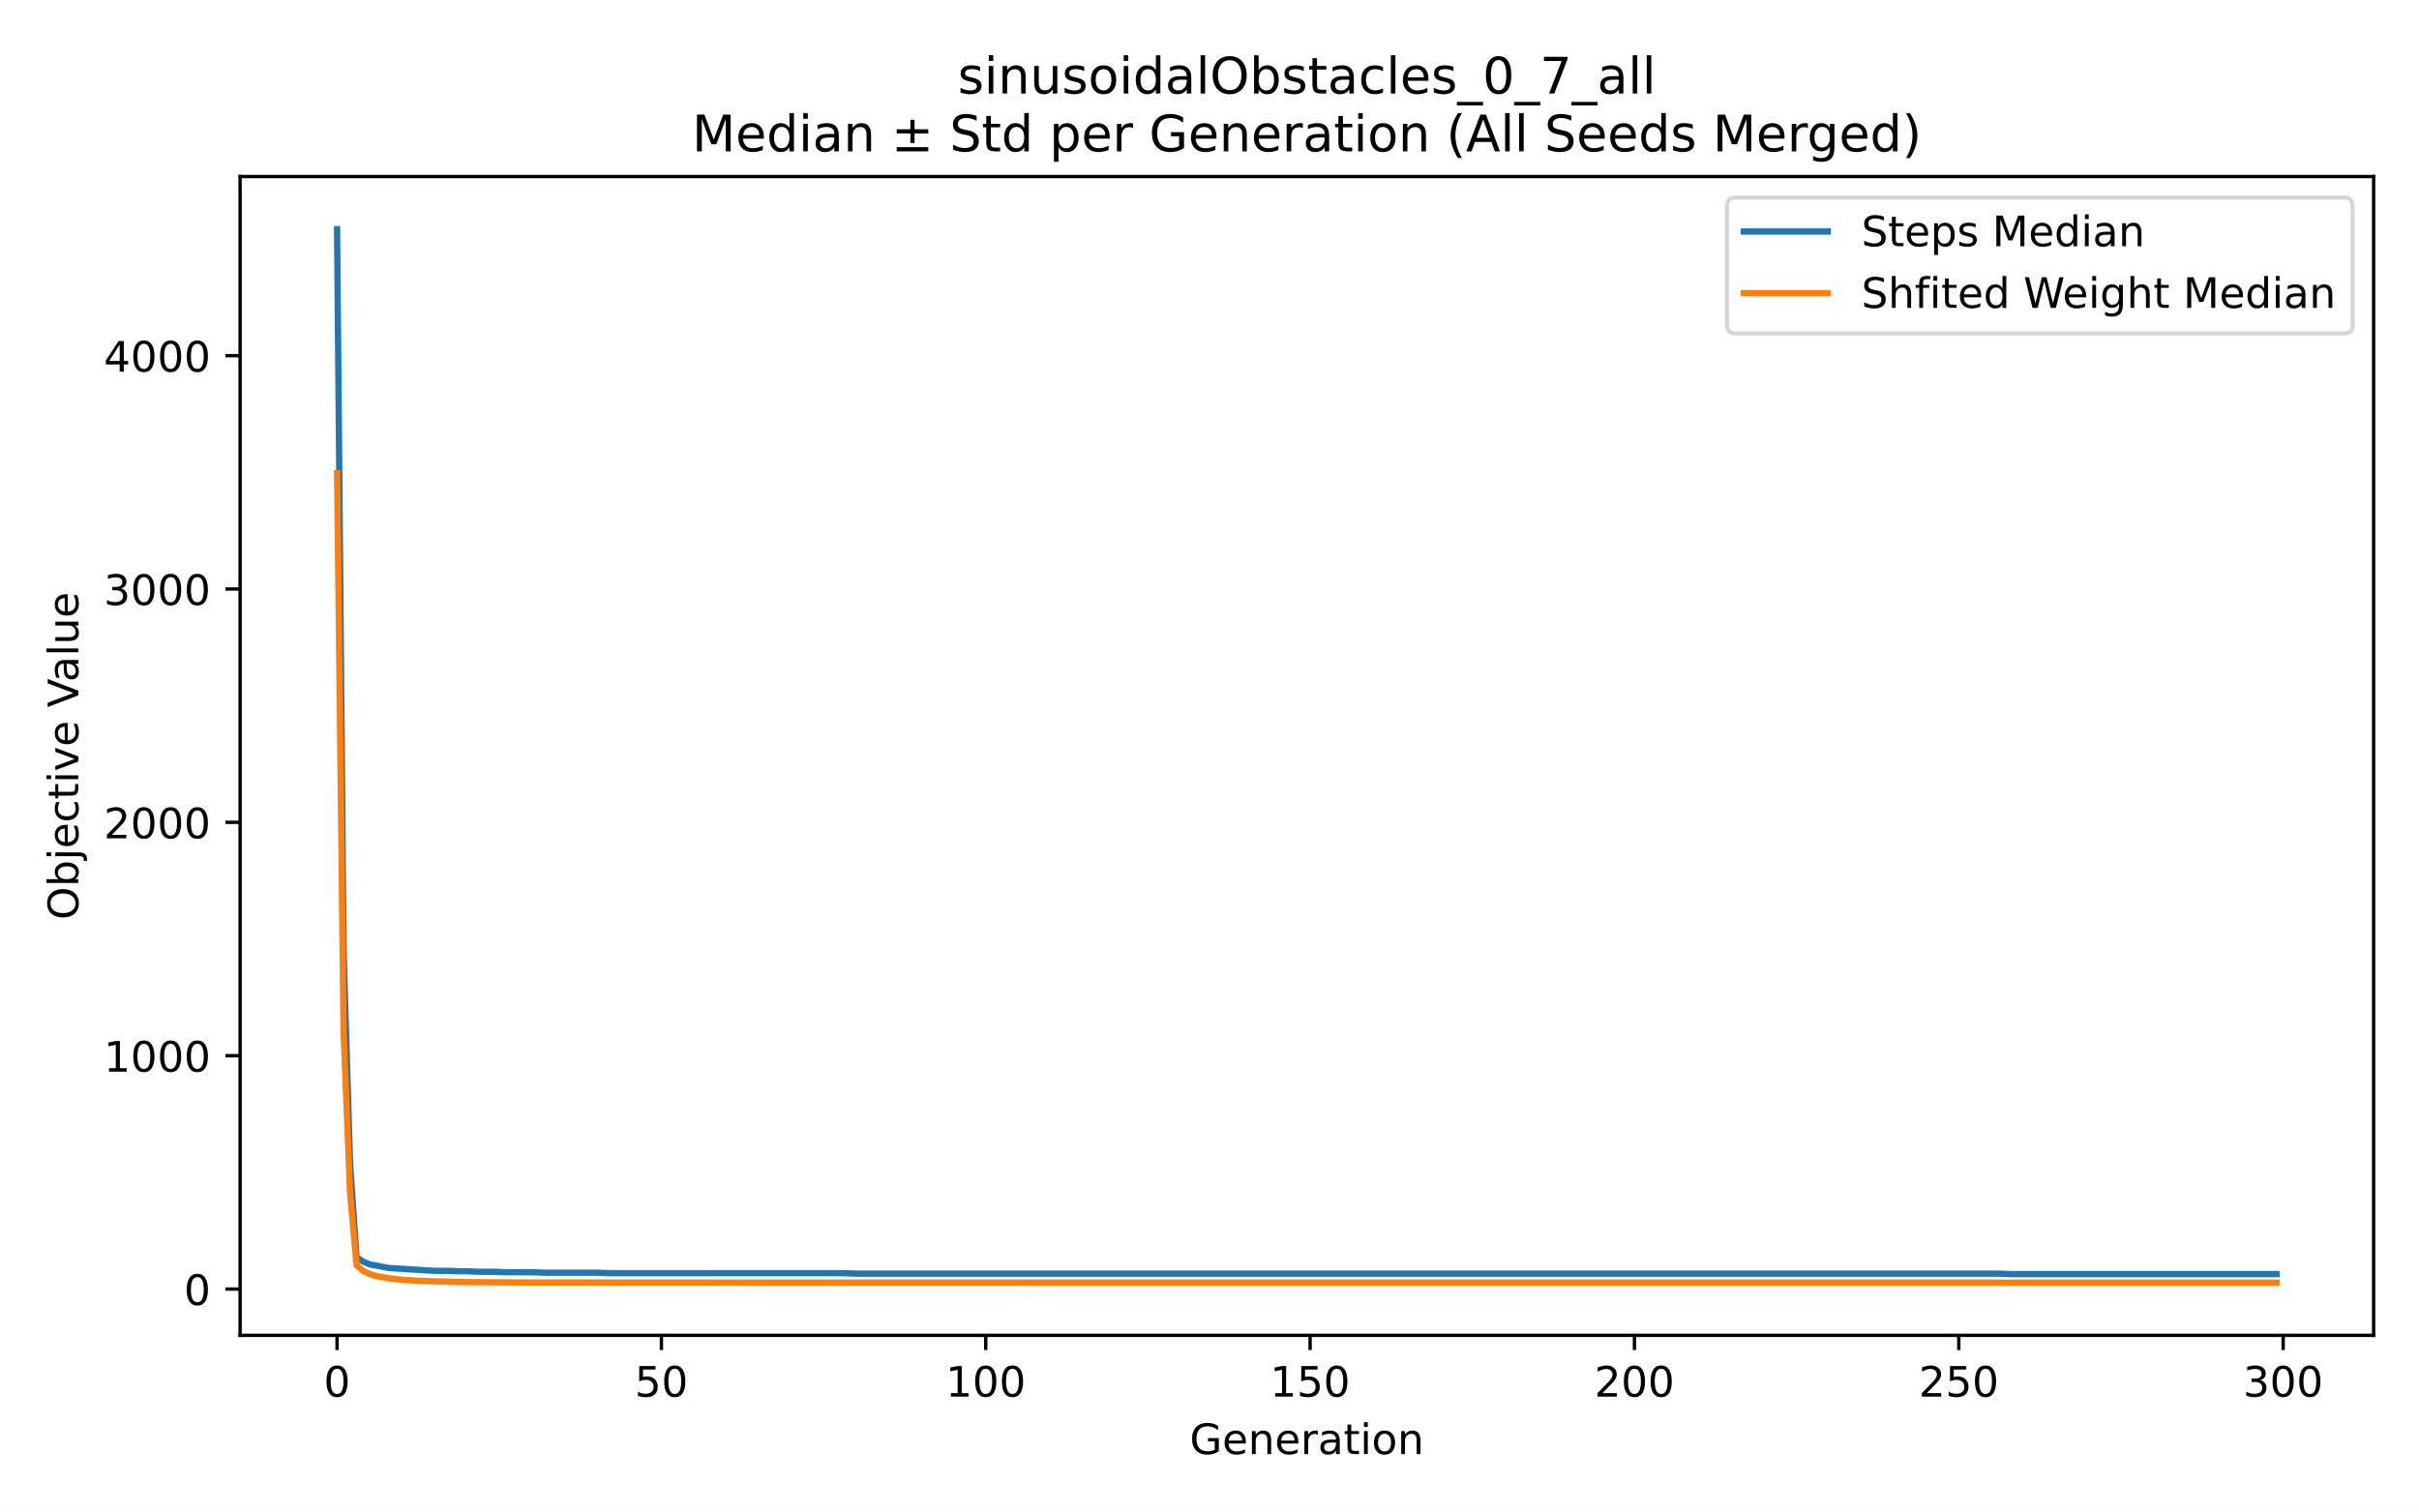
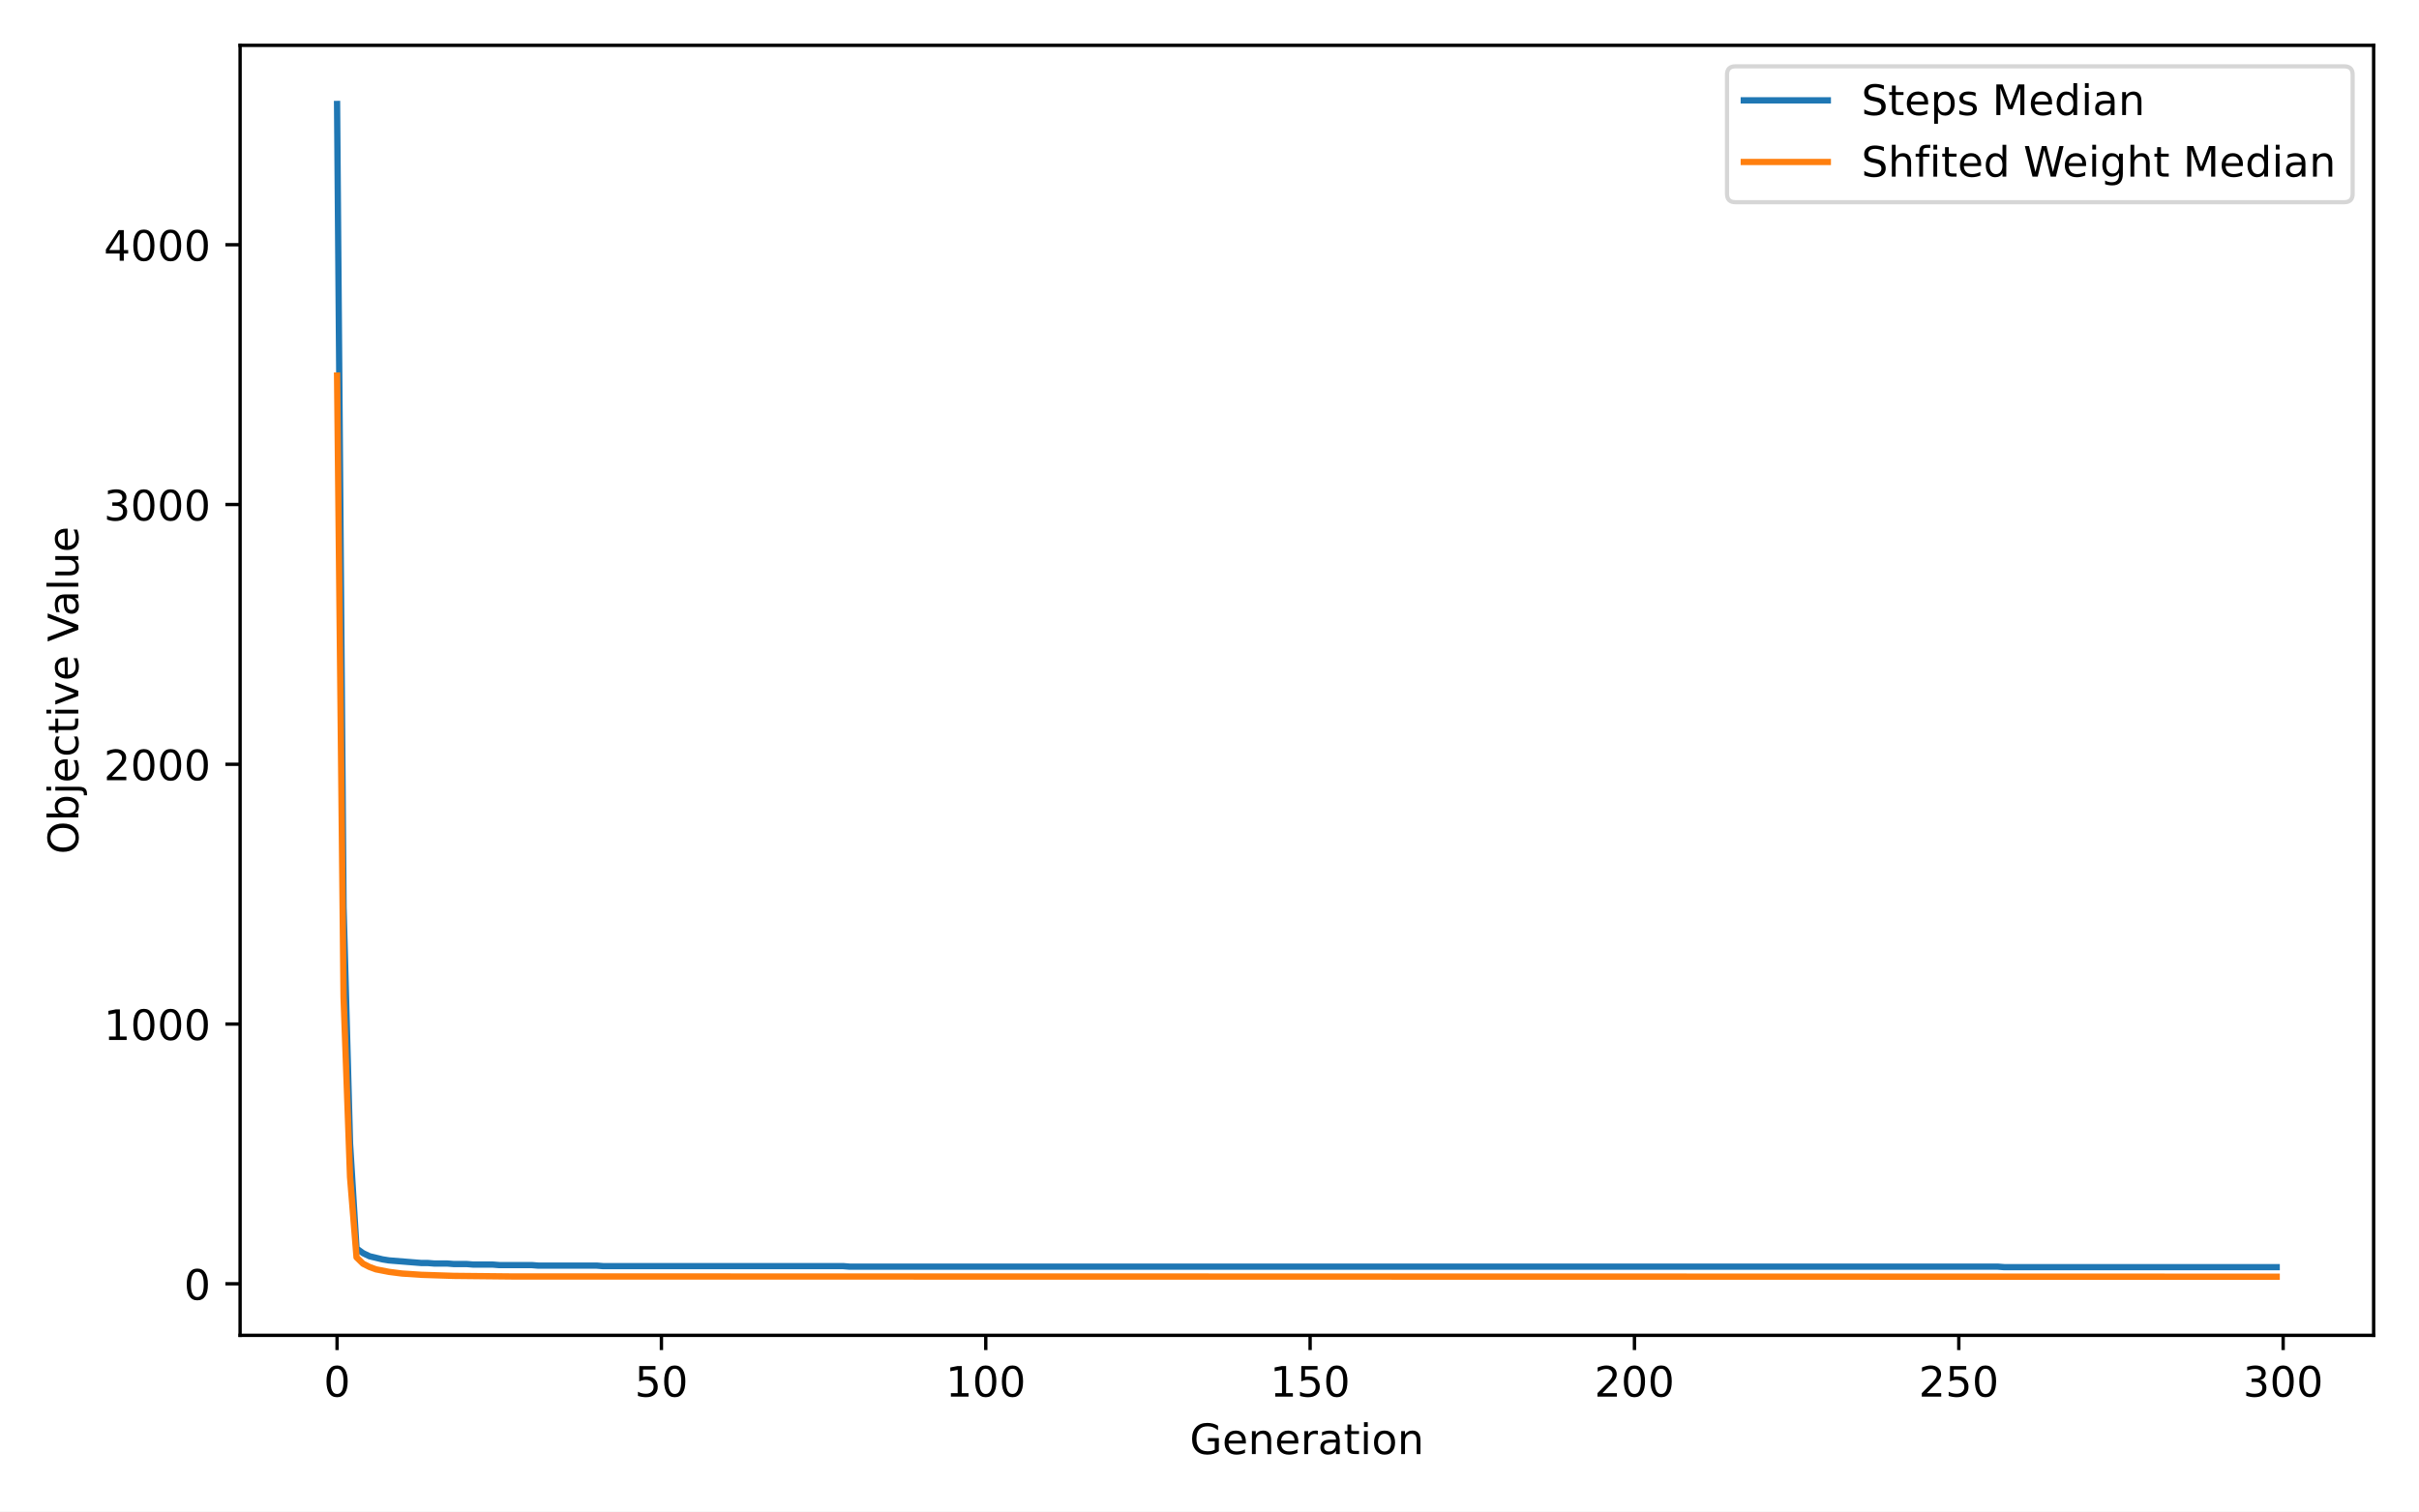
<svg xmlns="http://www.w3.org/2000/svg" xmlns:xlink="http://www.w3.org/1999/xlink" width="576pt" height="360pt" viewBox="0 0 576 360" version="1.1">
  <defs>
    <style type="text/css">*{stroke-linejoin: round; stroke-linecap: butt}</style>
  </defs>
  <g id="figure_1">
    <g id="patch_1">
      <path d="M 0 360  L 576 360  L 576 0  L 0 0  z " style="fill: #ffffff" />
    </g>
    <g id="axes_1">
      <g id="patch_2">
-         <path d="M 57.17 318.04  L 565.2 318.04  L 565.2 42.047  L 57.17 42.047  z " style="fill: #ffffff" />
+         <path d="M 57.17 318.04  L 565.2 318.04  L 565.2 10.8  L 57.17 10.8  z " style="fill: #ffffff" />
      </g>
      <g id="matplotlib.axis_1">
        <g id="xtick_1">
          <g id="line2d_1">
            <defs>
-               <path id="m850951a931" d="M 0 0  L 0 3.5  " style="stroke: #000000; stroke-width: 0.8" />
-             </defs>
-             <g>
-               <use xlink:href="#m850951a931" x="80.262" y="318.04" style="stroke: #000000; stroke-width: 0.8" />
+               <path id="maba273be80" d="M 0 0  L 0 3.5  " style="stroke: #000000; stroke-width: 0.8" />
+             </defs>
+             <g>
+               <use xlink:href="#maba273be80" x="80.262" y="318.04" style="stroke: #000000; stroke-width: 0.8" />
            </g>
          </g>
          <g id="text_1">
            <g transform="translate(77.08102 332.6384) scale(0.1 -0.1)">
              <defs>
                <path id="DejaVuSans-30" d="M 2034 4250  Q 1547 4250 1301 3770  Q 1056 3291 1056 2328  Q 1056 1369 1301 889  Q 1547 409 2034 409  Q 2525 409 2770 889  Q 3016 1369 3016 2328  Q 3016 3291 2770 3770  Q 2525 4250 2034 4250  z M 2034 4750  Q 2819 4750 3233 4129  Q 3647 3509 3647 2328  Q 3647 1150 3233 529  Q 2819 -91 2034 -91  Q 1250 -91 836 529  Q 422 1150 422 2328  Q 422 3509 836 4129  Q 1250 4750 2034 4750  z " transform="scale(0.015625)" />
              </defs>
              <use xlink:href="#DejaVuSans-30" />
            </g>
          </g>
        </g>
        <g id="xtick_2">
          <g id="line2d_2">
            <g>
-               <use xlink:href="#m850951a931" x="157.494" y="318.04" style="stroke: #000000; stroke-width: 0.8" />
+               <use xlink:href="#maba273be80" x="157.494" y="318.04" style="stroke: #000000; stroke-width: 0.8" />
            </g>
          </g>
          <g id="text_2">
            <g transform="translate(151.1315 332.6384) scale(0.1 -0.1)">
              <defs>
                <path id="DejaVuSans-35" d="M 691 4666  L 3169 4666  L 3169 4134  L 1269 4134  L 1269 2991  Q 1406 3038 1543 3061  Q 1681 3084 1819 3084  Q 2600 3084 3056 2656  Q 3513 2228 3513 1497  Q 3513 744 3044 326  Q 2575 -91 1722 -91  Q 1428 -91 1123 -41  Q 819 9 494 109  L 494 744  Q 775 591 1075 516  Q 1375 441 1709 441  Q 2250 441 2565 725  Q 2881 1009 2881 1497  Q 2881 1984 2565 2268  Q 2250 2553 1709 2553  Q 1456 2553 1204 2497  Q 953 2441 691 2322  L 691 4666  z " transform="scale(0.015625)" />
              </defs>
              <use xlink:href="#DejaVuSans-35" />
              <use xlink:href="#DejaVuSans-30" x="63.623" />
            </g>
          </g>
        </g>
        <g id="xtick_3">
          <g id="line2d_3">
            <g>
-               <use xlink:href="#m850951a931" x="234.726" y="318.04" style="stroke: #000000; stroke-width: 0.8" />
+               <use xlink:href="#maba273be80" x="234.726" y="318.04" style="stroke: #000000; stroke-width: 0.8" />
            </g>
          </g>
          <g id="text_3">
            <g transform="translate(225.1819 332.6384) scale(0.1 -0.1)">
              <defs>
                <path id="DejaVuSans-31" d="M 794 531  L 1825 531  L 1825 4091  L 703 3866  L 703 4441  L 1819 4666  L 2450 4666  L 2450 531  L 3481 531  L 3481 0  L 794 0  L 794 531  z " transform="scale(0.015625)" />
              </defs>
              <use xlink:href="#DejaVuSans-31" />
              <use xlink:href="#DejaVuSans-30" x="63.623" />
              <use xlink:href="#DejaVuSans-30" x="127.246" />
            </g>
          </g>
        </g>
        <g id="xtick_4">
          <g id="line2d_4">
            <g>
-               <use xlink:href="#m850951a931" x="311.957" y="318.04" style="stroke: #000000; stroke-width: 0.8" />
+               <use xlink:href="#maba273be80" x="311.957" y="318.04" style="stroke: #000000; stroke-width: 0.8" />
            </g>
          </g>
          <g id="text_4">
            <g transform="translate(302.4136 332.6384) scale(0.1 -0.1)">
              <use xlink:href="#DejaVuSans-31" />
              <use xlink:href="#DejaVuSans-35" x="63.623" />
              <use xlink:href="#DejaVuSans-30" x="127.246" />
            </g>
          </g>
        </g>
        <g id="xtick_5">
          <g id="line2d_5">
            <g>
-               <use xlink:href="#m850951a931" x="389.189" y="318.04" style="stroke: #000000; stroke-width: 0.8" />
+               <use xlink:href="#maba273be80" x="389.189" y="318.04" style="stroke: #000000; stroke-width: 0.8" />
            </g>
          </g>
          <g id="text_5">
            <g transform="translate(379.6452 332.6384) scale(0.1 -0.1)">
              <defs>
                <path id="DejaVuSans-32" d="M 1228 531  L 3431 531  L 3431 0  L 469 0  L 469 531  Q 828 903 1448 1529  Q 2069 2156 2228 2338  Q 2531 2678 2651 2914  Q 2772 3150 2772 3378  Q 2772 3750 2511 3984  Q 2250 4219 1831 4219  Q 1534 4219 1204 4116  Q 875 4013 500 3803  L 500 4441  Q 881 4594 1212 4672  Q 1544 4750 1819 4750  Q 2544 4750 2975 4387  Q 3406 4025 3406 3419  Q 3406 3131 3298 2873  Q 3191 2616 2906 2266  Q 2828 2175 2409 1742  Q 1991 1309 1228 531  z " transform="scale(0.015625)" />
              </defs>
              <use xlink:href="#DejaVuSans-32" />
              <use xlink:href="#DejaVuSans-30" x="63.623" />
              <use xlink:href="#DejaVuSans-30" x="127.246" />
            </g>
          </g>
        </g>
        <g id="xtick_6">
          <g id="line2d_6">
            <g>
-               <use xlink:href="#m850951a931" x="466.421" y="318.04" style="stroke: #000000; stroke-width: 0.8" />
+               <use xlink:href="#maba273be80" x="466.421" y="318.04" style="stroke: #000000; stroke-width: 0.8" />
            </g>
          </g>
          <g id="text_6">
            <g transform="translate(456.8769 332.6384) scale(0.1 -0.1)">
              <use xlink:href="#DejaVuSans-32" />
              <use xlink:href="#DejaVuSans-35" x="63.623" />
              <use xlink:href="#DejaVuSans-30" x="127.246" />
            </g>
          </g>
        </g>
        <g id="xtick_7">
          <g id="line2d_7">
            <g>
-               <use xlink:href="#m850951a931" x="543.652" y="318.04" style="stroke: #000000; stroke-width: 0.8" />
+               <use xlink:href="#maba273be80" x="543.652" y="318.04" style="stroke: #000000; stroke-width: 0.8" />
            </g>
          </g>
          <g id="text_7">
            <g transform="translate(534.1086 332.6384) scale(0.1 -0.1)">
              <defs>
                <path id="DejaVuSans-33" d="M 2597 2516  Q 3050 2419 3304 2112  Q 3559 1806 3559 1356  Q 3559 666 3084 287  Q 2609 -91 1734 -91  Q 1441 -91 1130 -33  Q 819 25 488 141  L 488 750  Q 750 597 1062 519  Q 1375 441 1716 441  Q 2309 441 2620 675  Q 2931 909 2931 1356  Q 2931 1769 2642 2001  Q 2353 2234 1838 2234  L 1294 2234  L 1294 2753  L 1863 2753  Q 2328 2753 2575 2939  Q 2822 3125 2822 3475  Q 2822 3834 2567 4026  Q 2313 4219 1838 4219  Q 1578 4219 1281 4162  Q 984 4106 628 3988  L 628 4550  Q 988 4650 1302 4700  Q 1616 4750 1894 4750  Q 2613 4750 3031 4423  Q 3450 4097 3450 3541  Q 3450 3153 3228 2886  Q 3006 2619 2597 2516  z " transform="scale(0.015625)" />
              </defs>
              <use xlink:href="#DejaVuSans-33" />
              <use xlink:href="#DejaVuSans-30" x="63.623" />
              <use xlink:href="#DejaVuSans-30" x="127.246" />
            </g>
          </g>
        </g>
        <g id="text_8">
          <g transform="translate(283.292 346.3166) scale(0.1 -0.1)">
            <defs>
              <path id="DejaVuSans-47" d="M 3809 666  L 3809 1919  L 2778 1919  L 2778 2438  L 4434 2438  L 4434 434  Q 4069 175 3628 42  Q 3188 -91 2688 -91  Q 1594 -91 976 548  Q 359 1188 359 2328  Q 359 3472 976 4111  Q 1594 4750 2688 4750  Q 3144 4750 3555 4637  Q 3966 4525 4313 4306  L 4313 3634  Q 3963 3931 3569 4081  Q 3175 4231 2741 4231  Q 1884 4231 1454 3753  Q 1025 3275 1025 2328  Q 1025 1384 1454 906  Q 1884 428 2741 428  Q 3075 428 3337 486  Q 3600 544 3809 666  z " transform="scale(0.015625)" />
              <path id="DejaVuSans-65" d="M 3597 1894  L 3597 1613  L 953 1613  Q 991 1019 1311 708  Q 1631 397 2203 397  Q 2534 397 2845 478  Q 3156 559 3463 722  L 3463 178  Q 3153 47 2828 -22  Q 2503 -91 2169 -91  Q 1331 -91 842 396  Q 353 884 353 1716  Q 353 2575 817 3079  Q 1281 3584 2069 3584  Q 2775 3584 3186 3129  Q 3597 2675 3597 1894  z M 3022 2063  Q 3016 2534 2758 2815  Q 2500 3097 2075 3097  Q 1594 3097 1305 2825  Q 1016 2553 972 2059  L 3022 2063  z " transform="scale(0.015625)" />
              <path id="DejaVuSans-6e" d="M 3513 2113  L 3513 0  L 2938 0  L 2938 2094  Q 2938 2591 2744 2837  Q 2550 3084 2163 3084  Q 1697 3084 1428 2787  Q 1159 2491 1159 1978  L 1159 0  L 581 0  L 581 3500  L 1159 3500  L 1159 2956  Q 1366 3272 1645 3428  Q 1925 3584 2291 3584  Q 2894 3584 3203 3211  Q 3513 2838 3513 2113  z " transform="scale(0.015625)" />
              <path id="DejaVuSans-72" d="M 2631 2963  Q 2534 3019 2420 3045  Q 2306 3072 2169 3072  Q 1681 3072 1420 2755  Q 1159 2438 1159 1844  L 1159 0  L 581 0  L 581 3500  L 1159 3500  L 1159 2956  Q 1341 3275 1631 3429  Q 1922 3584 2338 3584  Q 2397 3584 2469 3576  Q 2541 3569 2628 3553  L 2631 2963  z " transform="scale(0.015625)" />
              <path id="DejaVuSans-61" d="M 2194 1759  Q 1497 1759 1228 1600  Q 959 1441 959 1056  Q 959 750 1161 570  Q 1363 391 1709 391  Q 2188 391 2477 730  Q 2766 1069 2766 1631  L 2766 1759  L 2194 1759  z M 3341 1997  L 3341 0  L 2766 0  L 2766 531  Q 2569 213 2275 61  Q 1981 -91 1556 -91  Q 1019 -91 701 211  Q 384 513 384 1019  Q 384 1609 779 1909  Q 1175 2209 1959 2209  L 2766 2209  L 2766 2266  Q 2766 2663 2505 2880  Q 2244 3097 1772 3097  Q 1472 3097 1187 3025  Q 903 2953 641 2809  L 641 3341  Q 956 3463 1253 3523  Q 1550 3584 1831 3584  Q 2591 3584 2966 3190  Q 3341 2797 3341 1997  z " transform="scale(0.015625)" />
              <path id="DejaVuSans-74" d="M 1172 4494  L 1172 3500  L 2356 3500  L 2356 3053  L 1172 3053  L 1172 1153  Q 1172 725 1289 603  Q 1406 481 1766 481  L 2356 481  L 2356 0  L 1766 0  Q 1100 0 847 248  Q 594 497 594 1153  L 594 3053  L 172 3053  L 172 3500  L 594 3500  L 594 4494  L 1172 4494  z " transform="scale(0.015625)" />
              <path id="DejaVuSans-69" d="M 603 3500  L 1178 3500  L 1178 0  L 603 0  L 603 3500  z M 603 4863  L 1178 4863  L 1178 4134  L 603 4134  L 603 4863  z " transform="scale(0.015625)" />
              <path id="DejaVuSans-6f" d="M 1959 3097  Q 1497 3097 1228 2736  Q 959 2375 959 1747  Q 959 1119 1226 758  Q 1494 397 1959 397  Q 2419 397 2687 759  Q 2956 1122 2956 1747  Q 2956 2369 2687 2733  Q 2419 3097 1959 3097  z M 1959 3584  Q 2709 3584 3137 3096  Q 3566 2609 3566 1747  Q 3566 888 3137 398  Q 2709 -91 1959 -91  Q 1206 -91 779 398  Q 353 888 353 1747  Q 353 2609 779 3096  Q 1206 3584 1959 3584  z " transform="scale(0.015625)" />
            </defs>
            <use xlink:href="#DejaVuSans-47" />
            <use xlink:href="#DejaVuSans-65" x="77.49" />
            <use xlink:href="#DejaVuSans-6e" x="139.014" />
            <use xlink:href="#DejaVuSans-65" x="202.393" />
            <use xlink:href="#DejaVuSans-72" x="263.916" />
            <use xlink:href="#DejaVuSans-61" x="305.029" />
            <use xlink:href="#DejaVuSans-74" x="366.309" />
            <use xlink:href="#DejaVuSans-69" x="405.518" />
            <use xlink:href="#DejaVuSans-6f" x="433.301" />
            <use xlink:href="#DejaVuSans-6e" x="494.482" />
          </g>
        </g>
      </g>
      <g id="matplotlib.axis_2">
        <g id="ytick_1">
          <g id="line2d_8">
            <defs>
-               <path id="m8a42758f00" d="M 0 0  L -3.5 0  " style="stroke: #000000; stroke-width: 0.8" />
-             </defs>
-             <g>
-               <use xlink:href="#m8a42758f00" x="57.17" y="307.01" style="stroke: #000000; stroke-width: 0.8" />
+               <path id="mb64219aca1" d="M 0 0  L -3.5 0  " style="stroke: #000000; stroke-width: 0.8" />
+             </defs>
+             <g>
+               <use xlink:href="#mb64219aca1" x="57.17" y="305.761" style="stroke: #000000; stroke-width: 0.8" />
            </g>
          </g>
          <g id="text_9">
-             <g transform="translate(43.8075 310.8089) scale(0.1 -0.1)">
+             <g transform="translate(43.8075 309.5601) scale(0.1 -0.1)">
              <use xlink:href="#DejaVuSans-30" />
            </g>
          </g>
        </g>
        <g id="ytick_2">
          <g id="line2d_9">
            <g>
-               <use xlink:href="#m8a42758f00" x="57.17" y="251.436" style="stroke: #000000; stroke-width: 0.8" />
+               <use xlink:href="#mb64219aca1" x="57.17" y="243.895" style="stroke: #000000; stroke-width: 0.8" />
            </g>
          </g>
          <g id="text_10">
-             <g transform="translate(24.72 255.2349) scale(0.1 -0.1)">
+             <g transform="translate(24.72 247.6941) scale(0.1 -0.1)">
              <use xlink:href="#DejaVuSans-31" />
              <use xlink:href="#DejaVuSans-30" x="63.623" />
              <use xlink:href="#DejaVuSans-30" x="127.246" />
              <use xlink:href="#DejaVuSans-30" x="190.869" />
            </g>
          </g>
        </g>
        <g id="ytick_3">
          <g id="line2d_10">
            <g>
-               <use xlink:href="#m8a42758f00" x="57.17" y="195.862" style="stroke: #000000; stroke-width: 0.8" />
+               <use xlink:href="#mb64219aca1" x="57.17" y="182.029" style="stroke: #000000; stroke-width: 0.8" />
            </g>
          </g>
          <g id="text_11">
-             <g transform="translate(24.72 199.6608) scale(0.1 -0.1)">
+             <g transform="translate(24.72 185.8281) scale(0.1 -0.1)">
              <use xlink:href="#DejaVuSans-32" />
              <use xlink:href="#DejaVuSans-30" x="63.623" />
              <use xlink:href="#DejaVuSans-30" x="127.246" />
              <use xlink:href="#DejaVuSans-30" x="190.869" />
            </g>
          </g>
        </g>
        <g id="ytick_4">
          <g id="line2d_11">
            <g>
-               <use xlink:href="#m8a42758f00" x="57.17" y="140.288" style="stroke: #000000; stroke-width: 0.8" />
+               <use xlink:href="#mb64219aca1" x="57.17" y="120.163" style="stroke: #000000; stroke-width: 0.8" />
            </g>
          </g>
          <g id="text_12">
-             <g transform="translate(24.72 144.0868) scale(0.1 -0.1)">
+             <g transform="translate(24.72 123.9621) scale(0.1 -0.1)">
              <use xlink:href="#DejaVuSans-33" />
              <use xlink:href="#DejaVuSans-30" x="63.623" />
              <use xlink:href="#DejaVuSans-30" x="127.246" />
              <use xlink:href="#DejaVuSans-30" x="190.869" />
            </g>
          </g>
        </g>
        <g id="ytick_5">
          <g id="line2d_12">
            <g>
-               <use xlink:href="#m8a42758f00" x="57.17" y="84.714" style="stroke: #000000; stroke-width: 0.8" />
+               <use xlink:href="#mb64219aca1" x="57.17" y="58.297" style="stroke: #000000; stroke-width: 0.8" />
            </g>
          </g>
          <g id="text_13">
-             <g transform="translate(24.72 88.51273) scale(0.1 -0.1)">
+             <g transform="translate(24.72 62.09605) scale(0.1 -0.1)">
              <defs>
                <path id="DejaVuSans-34" d="M 2419 4116  L 825 1625  L 2419 1625  L 2419 4116  z M 2253 4666  L 3047 4666  L 3047 1625  L 3713 1625  L 3713 1100  L 3047 1100  L 3047 0  L 2419 0  L 2419 1100  L 313 1100  L 313 1709  L 2253 4666  z " transform="scale(0.015625)" />
              </defs>
              <use xlink:href="#DejaVuSans-34" />
              <use xlink:href="#DejaVuSans-30" x="63.623" />
              <use xlink:href="#DejaVuSans-30" x="127.246" />
              <use xlink:href="#DejaVuSans-30" x="190.869" />
            </g>
          </g>
        </g>
        <g id="text_14">
-           <g transform="translate(18.64031 219.0741) rotate(-90) scale(0.1 -0.1)">
+           <g transform="translate(18.64031 203.4505) rotate(-90) scale(0.1 -0.1)">
            <defs>
              <path id="DejaVuSans-4f" d="M 2522 4238  Q 1834 4238 1429 3725  Q 1025 3213 1025 2328  Q 1025 1447 1429 934  Q 1834 422 2522 422  Q 3209 422 3611 934  Q 4013 1447 4013 2328  Q 4013 3213 3611 3725  Q 3209 4238 2522 4238  z M 2522 4750  Q 3503 4750 4090 4092  Q 4678 3434 4678 2328  Q 4678 1225 4090 567  Q 3503 -91 2522 -91  Q 1538 -91 948 565  Q 359 1222 359 2328  Q 359 3434 948 4092  Q 1538 4750 2522 4750  z " transform="scale(0.015625)" />
              <path id="DejaVuSans-62" d="M 3116 1747  Q 3116 2381 2855 2742  Q 2594 3103 2138 3103  Q 1681 3103 1420 2742  Q 1159 2381 1159 1747  Q 1159 1113 1420 752  Q 1681 391 2138 391  Q 2594 391 2855 752  Q 3116 1113 3116 1747  z M 1159 2969  Q 1341 3281 1617 3432  Q 1894 3584 2278 3584  Q 2916 3584 3314 3078  Q 3713 2572 3713 1747  Q 3713 922 3314 415  Q 2916 -91 2278 -91  Q 1894 -91 1617 61  Q 1341 213 1159 525  L 1159 0  L 581 0  L 581 4863  L 1159 4863  L 1159 2969  z " transform="scale(0.015625)" />
              <path id="DejaVuSans-6a" d="M 603 3500  L 1178 3500  L 1178 -63  Q 1178 -731 923 -1031  Q 669 -1331 103 -1331  L -116 -1331  L -116 -844  L 38 -844  Q 366 -844 484 -692  Q 603 -541 603 -63  L 603 3500  z M 603 4863  L 1178 4863  L 1178 4134  L 603 4134  L 603 4863  z " transform="scale(0.015625)" />
              <path id="DejaVuSans-63" d="M 3122 3366  L 3122 2828  Q 2878 2963 2633 3030  Q 2388 3097 2138 3097  Q 1578 3097 1268 2742  Q 959 2388 959 1747  Q 959 1106 1268 751  Q 1578 397 2138 397  Q 2388 397 2633 464  Q 2878 531 3122 666  L 3122 134  Q 2881 22 2623 -34  Q 2366 -91 2075 -91  Q 1284 -91 818 406  Q 353 903 353 1747  Q 353 2603 823 3093  Q 1294 3584 2113 3584  Q 2378 3584 2631 3529  Q 2884 3475 3122 3366  z " transform="scale(0.015625)" />
              <path id="DejaVuSans-76" d="M 191 3500  L 800 3500  L 1894 563  L 2988 3500  L 3597 3500  L 2284 0  L 1503 0  L 191 3500  z " transform="scale(0.015625)" />
              <path id="DejaVuSans-20" transform="scale(0.015625)" />
              <path id="DejaVuSans-56" d="M 1831 0  L 50 4666  L 709 4666  L 2188 738  L 3669 4666  L 4325 4666  L 2547 0  L 1831 0  z " transform="scale(0.015625)" />
              <path id="DejaVuSans-6c" d="M 603 4863  L 1178 4863  L 1178 0  L 603 0  L 603 4863  z " transform="scale(0.015625)" />
              <path id="DejaVuSans-75" d="M 544 1381  L 544 3500  L 1119 3500  L 1119 1403  Q 1119 906 1312 657  Q 1506 409 1894 409  Q 2359 409 2629 706  Q 2900 1003 2900 1516  L 2900 3500  L 3475 3500  L 3475 0  L 2900 0  L 2900 538  Q 2691 219 2414 64  Q 2138 -91 1772 -91  Q 1169 -91 856 284  Q 544 659 544 1381  z M 1991 3584  L 1991 3584  z " transform="scale(0.015625)" />
            </defs>
            <use xlink:href="#DejaVuSans-4f" />
            <use xlink:href="#DejaVuSans-62" x="78.711" />
            <use xlink:href="#DejaVuSans-6a" x="142.188" />
            <use xlink:href="#DejaVuSans-65" x="169.971" />
            <use xlink:href="#DejaVuSans-63" x="231.494" />
            <use xlink:href="#DejaVuSans-74" x="286.475" />
            <use xlink:href="#DejaVuSans-69" x="325.684" />
            <use xlink:href="#DejaVuSans-76" x="353.467" />
            <use xlink:href="#DejaVuSans-65" x="412.646" />
            <use xlink:href="#DejaVuSans-20" x="474.17" />
            <use xlink:href="#DejaVuSans-56" x="505.957" />
            <use xlink:href="#DejaVuSans-61" x="566.615" />
            <use xlink:href="#DejaVuSans-6c" x="627.895" />
            <use xlink:href="#DejaVuSans-75" x="655.678" />
            <use xlink:href="#DejaVuSans-65" x="719.057" />
          </g>
        </g>
      </g>
      <g id="line2d_13">
-         <path d="M 80.262 54.592  L 81.807 226.427  L 83.352 277  L 84.896 299.452  L 86.441 300.452  L 87.985 301.119  L 92.619 302.008  L 103.432 302.675  L 106.521 302.675  L 109.61 302.786  L 111.155 302.786  L 114.244 302.897  L 117.333 302.897  L 120.423 303.008  L 126.601 303.008  L 129.691 303.119  L 142.048 303.119  L 145.137 303.231  L 200.744 303.231  L 203.833 303.342  L 475.688 303.342  L 478.778 303.453  L 542.108 303.453  L 542.108 303.453  " clip-path="url(#p96ed1f8496)" style="fill: none; stroke: #1f77b4; stroke-width: 1.5; stroke-linecap: square" />
+         <path d="M 80.262 24.765  L 81.807 216.055  L 83.352 272.353  L 84.896 297.347  L 86.441 298.461  L 87.985 299.203  L 91.075 299.945  L 92.619 300.193  L 100.343 300.812  L 101.887 300.812  L 103.432 300.935  L 106.521 300.935  L 108.066 301.059  L 111.155 301.059  L 112.7 301.183  L 117.333 301.183  L 118.878 301.307  L 126.601 301.307  L 128.146 301.43  L 142.048 301.43  L 143.592 301.554  L 200.744 301.554  L 202.288 301.678  L 475.688 301.678  L 477.233 301.801  L 542.108 301.801  L 542.108 301.801  " clip-path="url(#pc31c8852d1)" style="fill: none; stroke: #1f77b4; stroke-width: 1.5; stroke-linecap: square" />
      </g>
      <g id="line2d_14">
-         <path d="M 80.262 112.698  L 81.807 245.669  L 83.352 284.166  L 84.896 301.353  L 86.441 302.713  L 87.985 303.412  L 89.53 303.921  L 92.619 304.459  L 95.709 304.815  L 100.343 305.091  L 109.61 305.341  L 123.512 305.445  L 206.922 305.49  L 542.108 305.495  L 542.108 305.495  " clip-path="url(#p96ed1f8496)" style="fill: none; stroke: #ff7f0e; stroke-width: 1.5; stroke-linecap: square" />
+         <path d="M 80.262 89.45  L 81.807 237.475  L 83.352 280.331  L 84.896 299.464  L 86.441 300.978  L 87.985 301.756  L 89.53 302.323  L 92.619 302.921  L 95.709 303.317  L 100.343 303.625  L 108.066 303.876  L 121.967 304.018  L 542.108 304.075  L 542.108 304.075  " clip-path="url(#pc31c8852d1)" style="fill: none; stroke: #ff7f0e; stroke-width: 1.5; stroke-linecap: square" />
      </g>
      <g id="patch_3">
-         <path d="M 57.17 318.04  L 57.17 42.047  " style="fill: none; stroke: #000000; stroke-width: 0.8; stroke-linejoin: miter; stroke-linecap: square" />
+         <path d="M 57.17 318.04  L 57.17 10.8  " style="fill: none; stroke: #000000; stroke-width: 0.8; stroke-linejoin: miter; stroke-linecap: square" />
      </g>
      <g id="patch_4">
-         <path d="M 565.2 318.04  L 565.2 42.047  " style="fill: none; stroke: #000000; stroke-width: 0.8; stroke-linejoin: miter; stroke-linecap: square" />
+         <path d="M 565.2 318.04  L 565.2 10.8  " style="fill: none; stroke: #000000; stroke-width: 0.8; stroke-linejoin: miter; stroke-linecap: square" />
      </g>
      <g id="patch_5">
        <path d="M 57.17 318.04  L 565.2 318.04  " style="fill: none; stroke: #000000; stroke-width: 0.8; stroke-linejoin: miter; stroke-linecap: square" />
      </g>
      <g id="patch_6">
-         <path d="M 57.17 42.047  L 565.2 42.047  " style="fill: none; stroke: #000000; stroke-width: 0.8; stroke-linejoin: miter; stroke-linecap: square" />
-       </g>
-       <g id="text_15">
-         <g transform="translate(228.055 22.27613) scale(0.12 -0.12)">
-           <defs>
-             <path id="DejaVuSans-73" d="M 2834 3397  L 2834 2853  Q 2591 2978 2328 3040  Q 2066 3103 1784 3103  Q 1356 3103 1142 2972  Q 928 2841 928 2578  Q 928 2378 1081 2264  Q 1234 2150 1697 2047  L 1894 2003  Q 2506 1872 2764 1633  Q 3022 1394 3022 966  Q 3022 478 2636 193  Q 2250 -91 1575 -91  Q 1294 -91 989 -36  Q 684 19 347 128  L 347 722  Q 666 556 975 473  Q 1284 391 1588 391  Q 1994 391 2212 530  Q 2431 669 2431 922  Q 2431 1156 2273 1281  Q 2116 1406 1581 1522  L 1381 1569  Q 847 1681 609 1914  Q 372 2147 372 2553  Q 372 3047 722 3315  Q 1072 3584 1716 3584  Q 2034 3584 2315 3537  Q 2597 3491 2834 3397  z " transform="scale(0.015625)" />
-             <path id="DejaVuSans-64" d="M 2906 2969  L 2906 4863  L 3481 4863  L 3481 0  L 2906 0  L 2906 525  Q 2725 213 2448 61  Q 2172 -91 1784 -91  Q 1150 -91 751 415  Q 353 922 353 1747  Q 353 2572 751 3078  Q 1150 3584 1784 3584  Q 2172 3584 2448 3432  Q 2725 3281 2906 2969  z M 947 1747  Q 947 1113 1208 752  Q 1469 391 1925 391  Q 2381 391 2643 752  Q 2906 1113 2906 1747  Q 2906 2381 2643 2742  Q 2381 3103 1925 3103  Q 1469 3103 1208 2742  Q 947 2381 947 1747  z " transform="scale(0.015625)" />
-             <path id="DejaVuSans-5f" d="M 3263 -1063  L 3263 -1509  L -63 -1509  L -63 -1063  L 3263 -1063  z " transform="scale(0.015625)" />
-             <path id="DejaVuSans-37" d="M 525 4666  L 3525 4666  L 3525 4397  L 1831 0  L 1172 0  L 2766 4134  L 525 4134  L 525 4666  z " transform="scale(0.015625)" />
-           </defs>
-           <use xlink:href="#DejaVuSans-73" />
-           <use xlink:href="#DejaVuSans-69" x="52.1" />
-           <use xlink:href="#DejaVuSans-6e" x="79.883" />
-           <use xlink:href="#DejaVuSans-75" x="143.262" />
-           <use xlink:href="#DejaVuSans-73" x="206.641" />
-           <use xlink:href="#DejaVuSans-6f" x="258.74" />
-           <use xlink:href="#DejaVuSans-69" x="319.922" />
-           <use xlink:href="#DejaVuSans-64" x="347.705" />
-           <use xlink:href="#DejaVuSans-61" x="411.182" />
-           <use xlink:href="#DejaVuSans-6c" x="472.461" />
-           <use xlink:href="#DejaVuSans-4f" x="500.244" />
-           <use xlink:href="#DejaVuSans-62" x="578.955" />
-           <use xlink:href="#DejaVuSans-73" x="642.432" />
-           <use xlink:href="#DejaVuSans-74" x="694.531" />
-           <use xlink:href="#DejaVuSans-61" x="733.74" />
-           <use xlink:href="#DejaVuSans-63" x="795.02" />
-           <use xlink:href="#DejaVuSans-6c" x="850" />
-           <use xlink:href="#DejaVuSans-65" x="877.783" />
-           <use xlink:href="#DejaVuSans-73" x="939.307" />
-           <use xlink:href="#DejaVuSans-5f" x="991.406" />
-           <use xlink:href="#DejaVuSans-30" x="1041.406" />
-           <use xlink:href="#DejaVuSans-5f" x="1105.029" />
-           <use xlink:href="#DejaVuSans-37" x="1155.029" />
-           <use xlink:href="#DejaVuSans-5f" x="1218.652" />
-           <use xlink:href="#DejaVuSans-61" x="1268.652" />
-           <use xlink:href="#DejaVuSans-6c" x="1329.932" />
-           <use xlink:href="#DejaVuSans-6c" x="1357.715" />
-         </g>
-         <g transform="translate(164.7878 36.04725) scale(0.12 -0.12)">
-           <defs>
-             <path id="DejaVuSans-4d" d="M 628 4666  L 1569 4666  L 2759 1491  L 3956 4666  L 4897 4666  L 4897 0  L 4281 0  L 4281 4097  L 3078 897  L 2444 897  L 1241 4097  L 1241 0  L 628 0  L 628 4666  z " transform="scale(0.015625)" />
-             <path id="DejaVuSans-b1" d="M 2944 4013  L 2944 2803  L 4684 2803  L 4684 2272  L 2944 2272  L 2944 1063  L 2419 1063  L 2419 2272  L 678 2272  L 678 2803  L 2419 2803  L 2419 4013  L 2944 4013  z M 678 531  L 4684 531  L 4684 0  L 678 0  L 678 531  z " transform="scale(0.015625)" />
-             <path id="DejaVuSans-53" d="M 3425 4513  L 3425 3897  Q 3066 4069 2747 4153  Q 2428 4238 2131 4238  Q 1616 4238 1336 4038  Q 1056 3838 1056 3469  Q 1056 3159 1242 3001  Q 1428 2844 1947 2747  L 2328 2669  Q 3034 2534 3370 2195  Q 3706 1856 3706 1288  Q 3706 609 3251 259  Q 2797 -91 1919 -91  Q 1588 -91 1214 -16  Q 841 59 441 206  L 441 856  Q 825 641 1194 531  Q 1563 422 1919 422  Q 2459 422 2753 634  Q 3047 847 3047 1241  Q 3047 1584 2836 1778  Q 2625 1972 2144 2069  L 1759 2144  Q 1053 2284 737 2584  Q 422 2884 422 3419  Q 422 4038 858 4394  Q 1294 4750 2059 4750  Q 2388 4750 2728 4690  Q 3069 4631 3425 4513  z " transform="scale(0.015625)" />
-             <path id="DejaVuSans-70" d="M 1159 525  L 1159 -1331  L 581 -1331  L 581 3500  L 1159 3500  L 1159 2969  Q 1341 3281 1617 3432  Q 1894 3584 2278 3584  Q 2916 3584 3314 3078  Q 3713 2572 3713 1747  Q 3713 922 3314 415  Q 2916 -91 2278 -91  Q 1894 -91 1617 61  Q 1341 213 1159 525  z M 3116 1747  Q 3116 2381 2855 2742  Q 2594 3103 2138 3103  Q 1681 3103 1420 2742  Q 1159 2381 1159 1747  Q 1159 1113 1420 752  Q 1681 391 2138 391  Q 2594 391 2855 752  Q 3116 1113 3116 1747  z " transform="scale(0.015625)" />
-             <path id="DejaVuSans-28" d="M 1984 4856  Q 1566 4138 1362 3434  Q 1159 2731 1159 2009  Q 1159 1288 1364 580  Q 1569 -128 1984 -844  L 1484 -844  Q 1016 -109 783 600  Q 550 1309 550 2009  Q 550 2706 781 3412  Q 1013 4119 1484 4856  L 1984 4856  z " transform="scale(0.015625)" />
-             <path id="DejaVuSans-41" d="M 2188 4044  L 1331 1722  L 3047 1722  L 2188 4044  z M 1831 4666  L 2547 4666  L 4325 0  L 3669 0  L 3244 1197  L 1141 1197  L 716 0  L 50 0  L 1831 4666  z " transform="scale(0.015625)" />
-             <path id="DejaVuSans-67" d="M 2906 1791  Q 2906 2416 2648 2759  Q 2391 3103 1925 3103  Q 1463 3103 1205 2759  Q 947 2416 947 1791  Q 947 1169 1205 825  Q 1463 481 1925 481  Q 2391 481 2648 825  Q 2906 1169 2906 1791  z M 3481 434  Q 3481 -459 3084 -895  Q 2688 -1331 1869 -1331  Q 1566 -1331 1297 -1286  Q 1028 -1241 775 -1147  L 775 -588  Q 1028 -725 1275 -790  Q 1522 -856 1778 -856  Q 2344 -856 2625 -561  Q 2906 -266 2906 331  L 2906 616  Q 2728 306 2450 153  Q 2172 0 1784 0  Q 1141 0 747 490  Q 353 981 353 1791  Q 353 2603 747 3093  Q 1141 3584 1784 3584  Q 2172 3584 2450 3431  Q 2728 3278 2906 2969  L 2906 3500  L 3481 3500  L 3481 434  z " transform="scale(0.015625)" />
-             <path id="DejaVuSans-29" d="M 513 4856  L 1013 4856  Q 1481 4119 1714 3412  Q 1947 2706 1947 2009  Q 1947 1309 1714 600  Q 1481 -109 1013 -844  L 513 -844  Q 928 -128 1133 580  Q 1338 1288 1338 2009  Q 1338 2731 1133 3434  Q 928 4138 513 4856  z " transform="scale(0.015625)" />
-           </defs>
-           <use xlink:href="#DejaVuSans-4d" />
-           <use xlink:href="#DejaVuSans-65" x="86.279" />
-           <use xlink:href="#DejaVuSans-64" x="147.803" />
-           <use xlink:href="#DejaVuSans-69" x="211.279" />
-           <use xlink:href="#DejaVuSans-61" x="239.062" />
-           <use xlink:href="#DejaVuSans-6e" x="300.342" />
-           <use xlink:href="#DejaVuSans-20" x="363.721" />
-           <use xlink:href="#DejaVuSans-b1" x="395.508" />
-           <use xlink:href="#DejaVuSans-20" x="479.297" />
-           <use xlink:href="#DejaVuSans-53" x="511.084" />
-           <use xlink:href="#DejaVuSans-74" x="574.561" />
-           <use xlink:href="#DejaVuSans-64" x="613.77" />
-           <use xlink:href="#DejaVuSans-20" x="677.246" />
-           <use xlink:href="#DejaVuSans-70" x="709.033" />
-           <use xlink:href="#DejaVuSans-65" x="772.51" />
-           <use xlink:href="#DejaVuSans-72" x="834.033" />
-           <use xlink:href="#DejaVuSans-20" x="875.146" />
-           <use xlink:href="#DejaVuSans-47" x="906.934" />
-           <use xlink:href="#DejaVuSans-65" x="984.424" />
-           <use xlink:href="#DejaVuSans-6e" x="1045.947" />
-           <use xlink:href="#DejaVuSans-65" x="1109.326" />
-           <use xlink:href="#DejaVuSans-72" x="1170.85" />
-           <use xlink:href="#DejaVuSans-61" x="1211.963" />
-           <use xlink:href="#DejaVuSans-74" x="1273.242" />
-           <use xlink:href="#DejaVuSans-69" x="1312.451" />
-           <use xlink:href="#DejaVuSans-6f" x="1340.234" />
-           <use xlink:href="#DejaVuSans-6e" x="1401.416" />
-           <use xlink:href="#DejaVuSans-20" x="1464.795" />
-           <use xlink:href="#DejaVuSans-28" x="1496.582" />
-           <use xlink:href="#DejaVuSans-41" x="1535.596" />
-           <use xlink:href="#DejaVuSans-6c" x="1604.004" />
-           <use xlink:href="#DejaVuSans-6c" x="1631.787" />
-           <use xlink:href="#DejaVuSans-20" x="1659.57" />
-           <use xlink:href="#DejaVuSans-53" x="1691.357" />
-           <use xlink:href="#DejaVuSans-65" x="1754.834" />
-           <use xlink:href="#DejaVuSans-65" x="1816.357" />
-           <use xlink:href="#DejaVuSans-64" x="1877.881" />
-           <use xlink:href="#DejaVuSans-73" x="1941.357" />
-           <use xlink:href="#DejaVuSans-20" x="1993.457" />
-           <use xlink:href="#DejaVuSans-4d" x="2025.244" />
-           <use xlink:href="#DejaVuSans-65" x="2111.523" />
-           <use xlink:href="#DejaVuSans-72" x="2173.047" />
-           <use xlink:href="#DejaVuSans-67" x="2212.41" />
-           <use xlink:href="#DejaVuSans-65" x="2275.887" />
-           <use xlink:href="#DejaVuSans-64" x="2337.41" />
-           <use xlink:href="#DejaVuSans-29" x="2400.887" />
-         </g>
+         <path d="M 57.17 10.8  L 565.2 10.8  " style="fill: none; stroke: #000000; stroke-width: 0.8; stroke-linejoin: miter; stroke-linecap: square" />
      </g>
      <g id="legend_1">
        <g id="patch_7">
-           <path d="M 413.227 79.403  L 558.2 79.403  Q 560.2 79.403 560.2 77.403  L 560.2 49.047  Q 560.2 47.047 558.2 47.047  L 413.227 47.047  Q 411.227 47.047 411.227 49.047  L 411.227 77.403  Q 411.227 79.403 413.227 79.403  z " style="fill: #ffffff; opacity: 0.8; stroke: #cccccc; stroke-linejoin: miter" />
+           <path d="M 413.227 48.156  L 558.2 48.156  Q 560.2 48.156 560.2 46.156  L 560.2 17.8  Q 560.2 15.8 558.2 15.8  L 413.227 15.8  Q 411.227 15.8 411.227 17.8  L 411.227 46.156  Q 411.227 48.156 413.227 48.156  z " style="fill: #ffffff; opacity: 0.8; stroke: #cccccc; stroke-linejoin: miter" />
        </g>
        <g id="line2d_15">
-           <path d="M 415.227 55.146  L 425.227 55.146  L 435.227 55.146  " style="fill: none; stroke: #1f77b4; stroke-width: 1.5; stroke-linecap: square" />
-         </g>
-         <g id="text_16">
-           <g transform="translate(443.2266 58.64569) scale(0.1 -0.1)">
+           <path d="M 415.227 23.898  L 425.227 23.898  L 435.227 23.898  " style="fill: none; stroke: #1f77b4; stroke-width: 1.5; stroke-linecap: square" />
+         </g>
+         <g id="text_15">
+           <g transform="translate(443.2266 27.39844) scale(0.1 -0.1)">
+             <defs>
+               <path id="DejaVuSans-53" d="M 3425 4513  L 3425 3897  Q 3066 4069 2747 4153  Q 2428 4238 2131 4238  Q 1616 4238 1336 4038  Q 1056 3838 1056 3469  Q 1056 3159 1242 3001  Q 1428 2844 1947 2747  L 2328 2669  Q 3034 2534 3370 2195  Q 3706 1856 3706 1288  Q 3706 609 3251 259  Q 2797 -91 1919 -91  Q 1588 -91 1214 -16  Q 841 59 441 206  L 441 856  Q 825 641 1194 531  Q 1563 422 1919 422  Q 2459 422 2753 634  Q 3047 847 3047 1241  Q 3047 1584 2836 1778  Q 2625 1972 2144 2069  L 1759 2144  Q 1053 2284 737 2584  Q 422 2884 422 3419  Q 422 4038 858 4394  Q 1294 4750 2059 4750  Q 2388 4750 2728 4690  Q 3069 4631 3425 4513  z " transform="scale(0.015625)" />
+               <path id="DejaVuSans-70" d="M 1159 525  L 1159 -1331  L 581 -1331  L 581 3500  L 1159 3500  L 1159 2969  Q 1341 3281 1617 3432  Q 1894 3584 2278 3584  Q 2916 3584 3314 3078  Q 3713 2572 3713 1747  Q 3713 922 3314 415  Q 2916 -91 2278 -91  Q 1894 -91 1617 61  Q 1341 213 1159 525  z M 3116 1747  Q 3116 2381 2855 2742  Q 2594 3103 2138 3103  Q 1681 3103 1420 2742  Q 1159 2381 1159 1747  Q 1159 1113 1420 752  Q 1681 391 2138 391  Q 2594 391 2855 752  Q 3116 1113 3116 1747  z " transform="scale(0.015625)" />
+               <path id="DejaVuSans-73" d="M 2834 3397  L 2834 2853  Q 2591 2978 2328 3040  Q 2066 3103 1784 3103  Q 1356 3103 1142 2972  Q 928 2841 928 2578  Q 928 2378 1081 2264  Q 1234 2150 1697 2047  L 1894 2003  Q 2506 1872 2764 1633  Q 3022 1394 3022 966  Q 3022 478 2636 193  Q 2250 -91 1575 -91  Q 1294 -91 989 -36  Q 684 19 347 128  L 347 722  Q 666 556 975 473  Q 1284 391 1588 391  Q 1994 391 2212 530  Q 2431 669 2431 922  Q 2431 1156 2273 1281  Q 2116 1406 1581 1522  L 1381 1569  Q 847 1681 609 1914  Q 372 2147 372 2553  Q 372 3047 722 3315  Q 1072 3584 1716 3584  Q 2034 3584 2315 3537  Q 2597 3491 2834 3397  z " transform="scale(0.015625)" />
+               <path id="DejaVuSans-4d" d="M 628 4666  L 1569 4666  L 2759 1491  L 3956 4666  L 4897 4666  L 4897 0  L 4281 0  L 4281 4097  L 3078 897  L 2444 897  L 1241 4097  L 1241 0  L 628 0  L 628 4666  z " transform="scale(0.015625)" />
+               <path id="DejaVuSans-64" d="M 2906 2969  L 2906 4863  L 3481 4863  L 3481 0  L 2906 0  L 2906 525  Q 2725 213 2448 61  Q 2172 -91 1784 -91  Q 1150 -91 751 415  Q 353 922 353 1747  Q 353 2572 751 3078  Q 1150 3584 1784 3584  Q 2172 3584 2448 3432  Q 2725 3281 2906 2969  z M 947 1747  Q 947 1113 1208 752  Q 1469 391 1925 391  Q 2381 391 2643 752  Q 2906 1113 2906 1747  Q 2906 2381 2643 2742  Q 2381 3103 1925 3103  Q 1469 3103 1208 2742  Q 947 2381 947 1747  z " transform="scale(0.015625)" />
+             </defs>
            <use xlink:href="#DejaVuSans-53" />
            <use xlink:href="#DejaVuSans-74" x="63.477" />
            <use xlink:href="#DejaVuSans-65" x="102.686" />
            <use xlink:href="#DejaVuSans-70" x="164.209" />
            <use xlink:href="#DejaVuSans-73" x="227.686" />
            <use xlink:href="#DejaVuSans-20" x="279.785" />
            <use xlink:href="#DejaVuSans-4d" x="311.572" />
            <use xlink:href="#DejaVuSans-65" x="397.852" />
            <use xlink:href="#DejaVuSans-64" x="459.375" />
            <use xlink:href="#DejaVuSans-69" x="522.852" />
            <use xlink:href="#DejaVuSans-61" x="550.635" />
            <use xlink:href="#DejaVuSans-6e" x="611.914" />
          </g>
        </g>
        <g id="line2d_16">
-           <path d="M 415.227 69.824  L 425.227 69.824  L 435.227 69.824  " style="fill: none; stroke: #ff7f0e; stroke-width: 1.5; stroke-linecap: square" />
-         </g>
-         <g id="text_17">
-           <g transform="translate(443.2266 73.32381) scale(0.1 -0.1)">
+           <path d="M 415.227 38.577  L 425.227 38.577  L 435.227 38.577  " style="fill: none; stroke: #ff7f0e; stroke-width: 1.5; stroke-linecap: square" />
+         </g>
+         <g id="text_16">
+           <g transform="translate(443.2266 42.07656) scale(0.1 -0.1)">
            <defs>
              <path id="DejaVuSans-68" d="M 3513 2113  L 3513 0  L 2938 0  L 2938 2094  Q 2938 2591 2744 2837  Q 2550 3084 2163 3084  Q 1697 3084 1428 2787  Q 1159 2491 1159 1978  L 1159 0  L 581 0  L 581 4863  L 1159 4863  L 1159 2956  Q 1366 3272 1645 3428  Q 1925 3584 2291 3584  Q 2894 3584 3203 3211  Q 3513 2838 3513 2113  z " transform="scale(0.015625)" />
              <path id="DejaVuSans-66" d="M 2375 4863  L 2375 4384  L 1825 4384  Q 1516 4384 1395 4259  Q 1275 4134 1275 3809  L 1275 3500  L 2222 3500  L 2222 3053  L 1275 3053  L 1275 0  L 697 0  L 697 3053  L 147 3053  L 147 3500  L 697 3500  L 697 3744  Q 697 4328 969 4595  Q 1241 4863 1831 4863  L 2375 4863  z " transform="scale(0.015625)" />
              <path id="DejaVuSans-57" d="M 213 4666  L 850 4666  L 1831 722  L 2809 4666  L 3519 4666  L 4500 722  L 5478 4666  L 6119 4666  L 4947 0  L 4153 0  L 3169 4050  L 2175 0  L 1381 0  L 213 4666  z " transform="scale(0.015625)" />
+               <path id="DejaVuSans-67" d="M 2906 1791  Q 2906 2416 2648 2759  Q 2391 3103 1925 3103  Q 1463 3103 1205 2759  Q 947 2416 947 1791  Q 947 1169 1205 825  Q 1463 481 1925 481  Q 2391 481 2648 825  Q 2906 1169 2906 1791  z M 3481 434  Q 3481 -459 3084 -895  Q 2688 -1331 1869 -1331  Q 1566 -1331 1297 -1286  Q 1028 -1241 775 -1147  L 775 -588  Q 1028 -725 1275 -790  Q 1522 -856 1778 -856  Q 2344 -856 2625 -561  Q 2906 -266 2906 331  L 2906 616  Q 2728 306 2450 153  Q 2172 0 1784 0  Q 1141 0 747 490  Q 353 981 353 1791  Q 353 2603 747 3093  Q 1141 3584 1784 3584  Q 2172 3584 2450 3431  Q 2728 3278 2906 2969  L 2906 3500  L 3481 3500  L 3481 434  z " transform="scale(0.015625)" />
            </defs>
            <use xlink:href="#DejaVuSans-53" />
            <use xlink:href="#DejaVuSans-68" x="63.477" />
            <use xlink:href="#DejaVuSans-66" x="126.855" />
            <use xlink:href="#DejaVuSans-69" x="162.061" />
            <use xlink:href="#DejaVuSans-74" x="189.844" />
            <use xlink:href="#DejaVuSans-65" x="229.053" />
            <use xlink:href="#DejaVuSans-64" x="290.576" />
            <use xlink:href="#DejaVuSans-20" x="354.053" />
            <use xlink:href="#DejaVuSans-57" x="385.84" />
            <use xlink:href="#DejaVuSans-65" x="478.842" />
            <use xlink:href="#DejaVuSans-69" x="540.365" />
            <use xlink:href="#DejaVuSans-67" x="568.148" />
            <use xlink:href="#DejaVuSans-68" x="631.625" />
            <use xlink:href="#DejaVuSans-74" x="695.004" />
            <use xlink:href="#DejaVuSans-20" x="734.213" />
            <use xlink:href="#DejaVuSans-4d" x="766" />
            <use xlink:href="#DejaVuSans-65" x="852.279" />
            <use xlink:href="#DejaVuSans-64" x="913.803" />
            <use xlink:href="#DejaVuSans-69" x="977.279" />
            <use xlink:href="#DejaVuSans-61" x="1005.062" />
            <use xlink:href="#DejaVuSans-6e" x="1066.342" />
          </g>
        </g>
      </g>
    </g>
  </g>
  <defs>
-     <clipPath id="p96ed1f8496">
-       <rect x="57.17" y="42.047" width="508.03" height="275.993" />
+     <clipPath id="pc31c8852d1">
+       <rect x="57.17" y="10.8" width="508.03" height="307.24" />
    </clipPath>
  </defs>
</svg>
